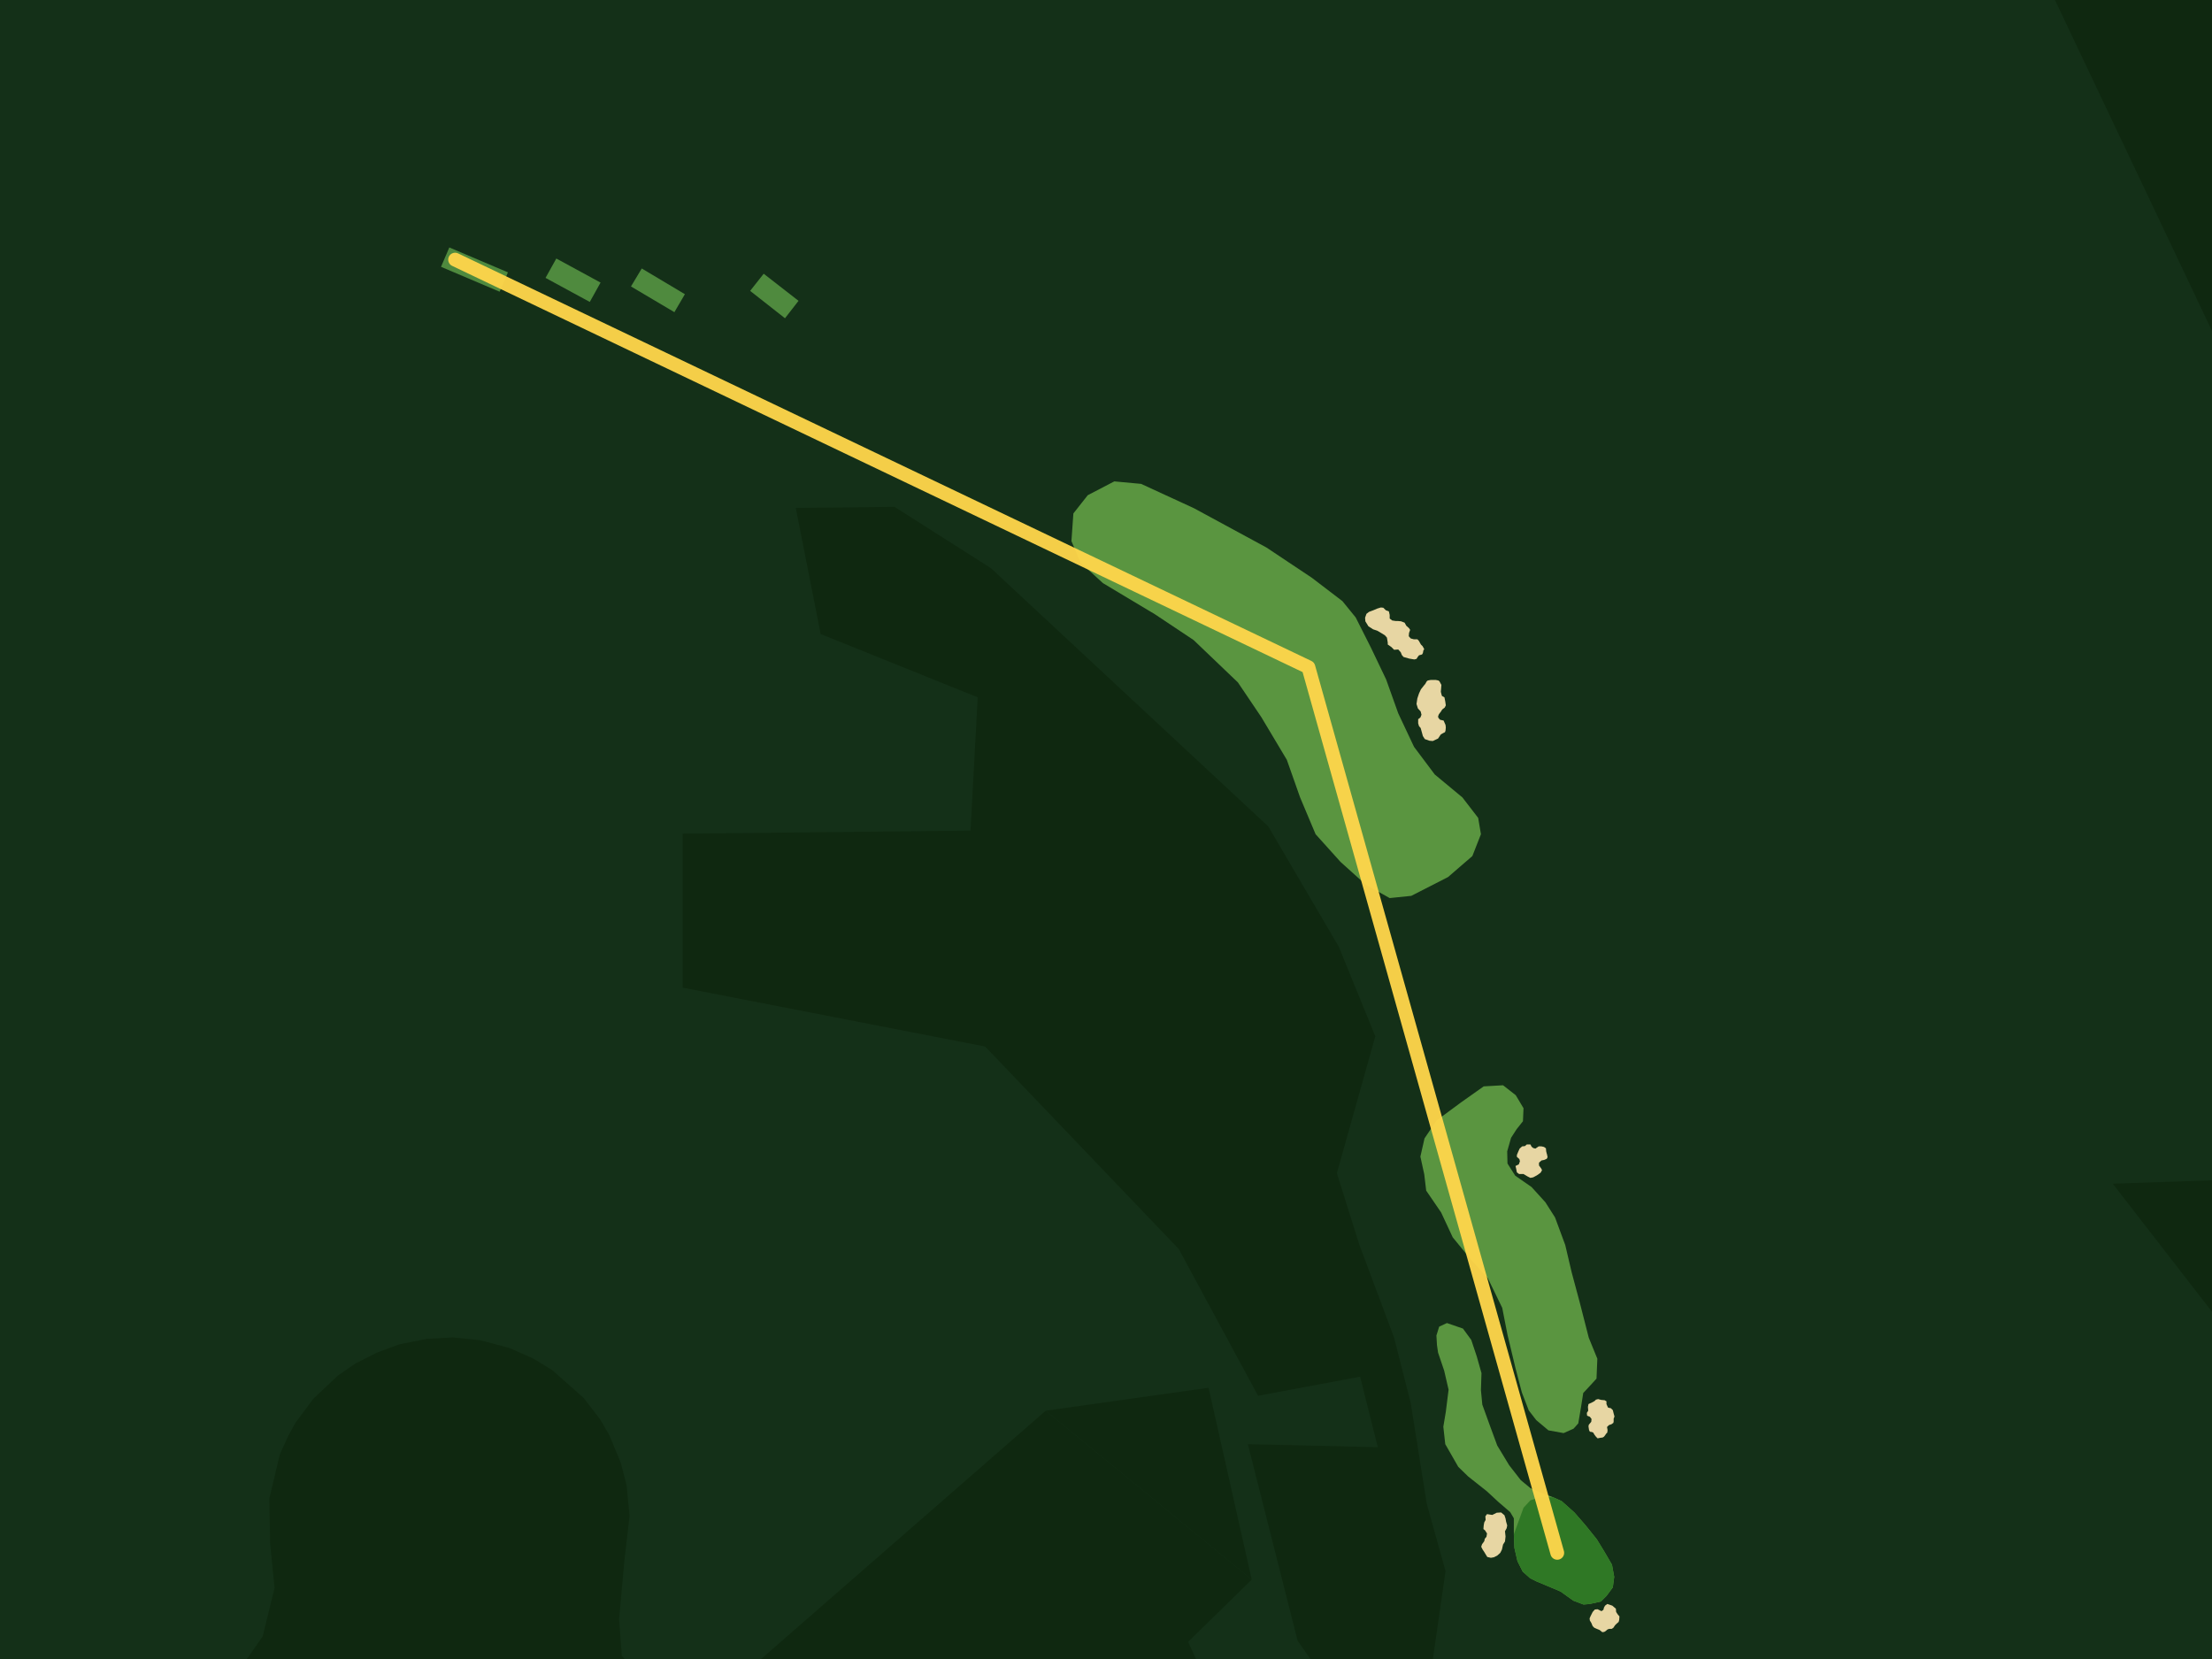
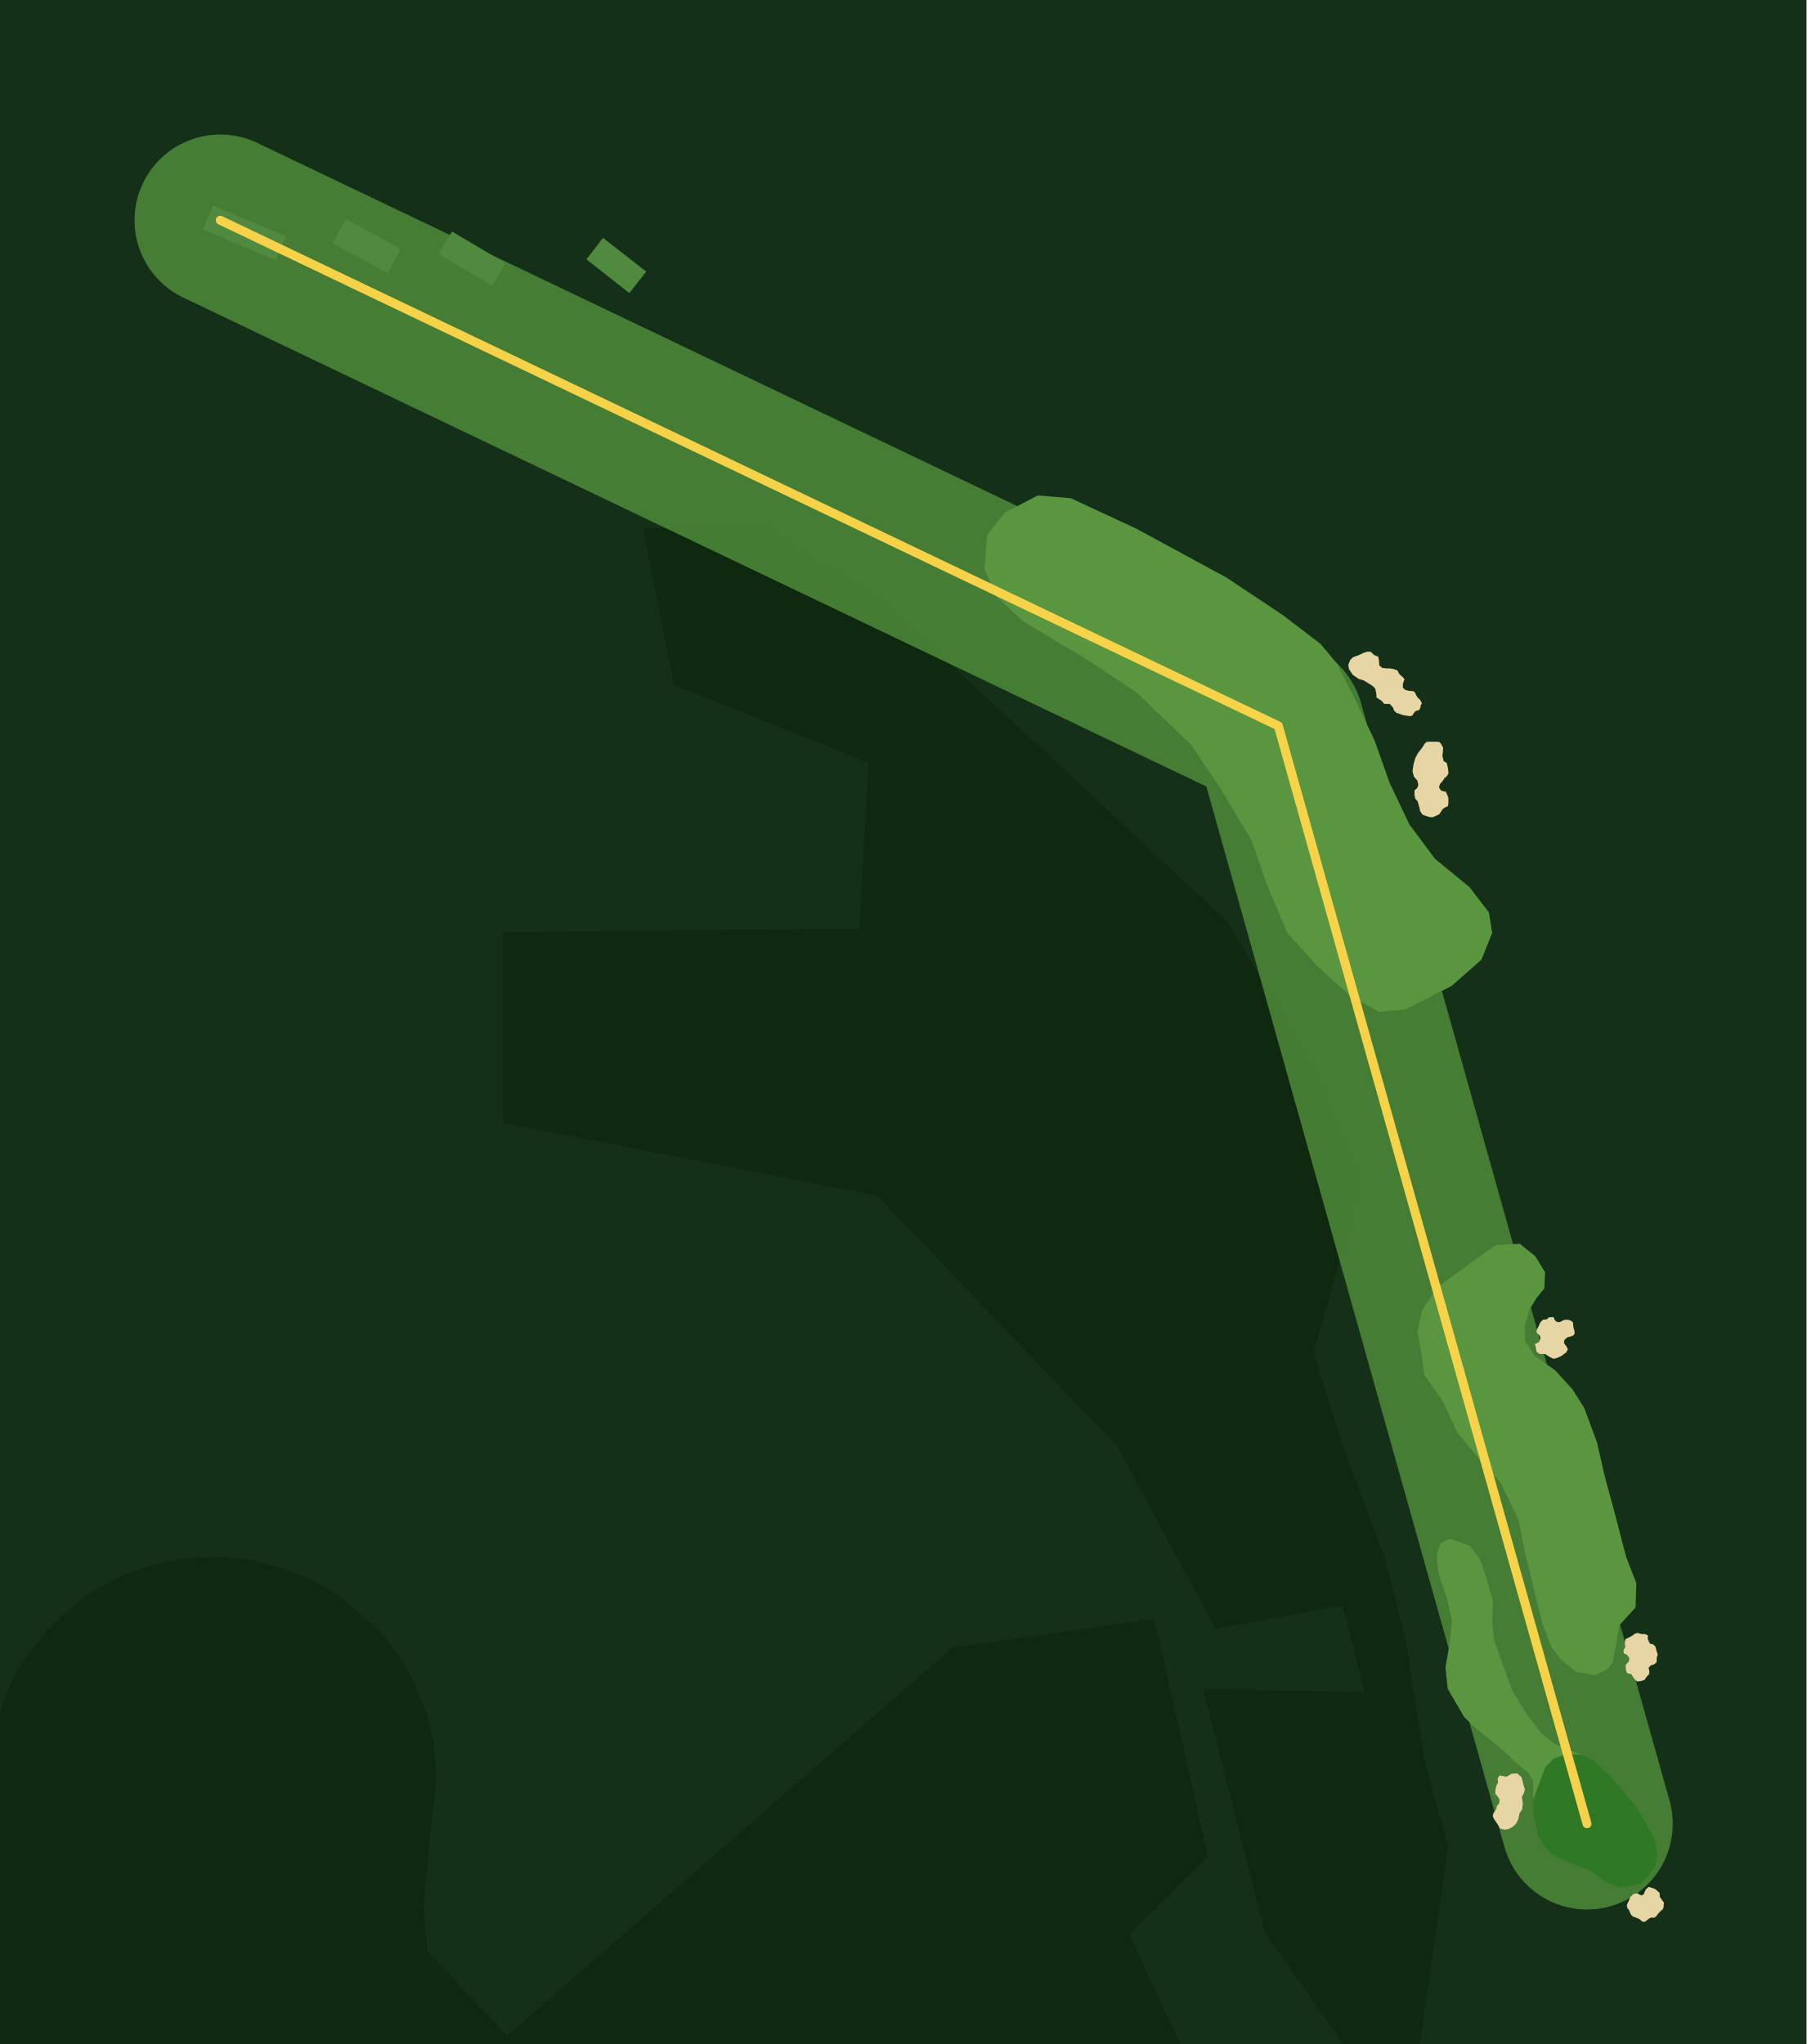
- <svg xmlns="http://www.w3.org/2000/svg" viewBox="0 0 800 600" preserveAspectRatio="xMidYMid slice">
+ <svg xmlns="http://www.w3.org/2000/svg" viewBox="0 0 707 800" preserveAspectRatio="xMidYMid meet">
  <rect width="100%" height="100%" fill="#143018" />
-   <path d="M378.2,510.2 L437.1,501.9 L452.7,571.3 L378.2,510.2 Z" fill="#0f2810" stroke="none" />
-   <path d="M764.1,428.1 L886.9,423.9 L942.3,353.6 L935.1,242.1 L853.1,231.6 L704.1,-82.4 L634.1,-192.8 L667.0,-241.6 L802.4,-96.3 L871.1,-66.3 L921.2,-39.3 L921.7,-16.2 L925.0,1.1 L930.1,18.1 L956.7,64.6 L976.5,109.3 L1089.6,126.0 L1104.5,169.7 L1123.3,165.9 L1197.2,139.7 L1225.7,164.1 L1040.6,219.0 L1064.1,254.3 L1101.0,540.4 L1006.5,539.4 L950.0,668.0 L764.1,428.1 Z" fill="#0f2810" stroke="none" />
-   <path d="M-527.6,1024.8 L-337.6,942.0 L-171.0,863.4 L-87.1,813.5 L-75.5,790.2 L-90.1,749.1 L-99.4,723.1 L-91.0,698.8 L-88.3,679.1 L-82.9,666.9 L-67.0,649.0 L-38.5,637.6 L-5.5,643.0 L103.9,657.5 L194.1,645.8 L225.7,654.9 L259.1,664.4 L285.7,660.9 L308.1,657.9 L329.1,667.2 L346.6,675.0 L361.8,690.7 L378.2,699.9 L399.2,705.1 L412.8,708.2 L424.8,706.2 L438.2,699.5 L445.1,693.1 L452.3,681.9 L455.8,669.3 L455.7,657.7 L452.5,646.2 L447.8,633.1 L429.7,593.8 L452.7,571.3 L378.2,510.2 L248.2,623.6 L224.9,598.9 L223.9,585.7 L225.8,564.6 L227.7,548.2 L226.6,537.1 L224.5,529.0 L220.4,519.1 L217.1,513.4 L211.1,505.6 L199.7,495.5 L192.8,491.3 L184.2,487.5 L173.6,484.7 L163.8,483.7 L154.5,484.2 L144.4,486.2 L136.3,489.2 L128.6,493.1 L122.2,497.5 L113.3,505.9 L106.9,514.5 L104.3,519.2 L101.2,526.0 L97.4,542.0 L97.7,558.2 L99.3,574.3 L95.0,591.8 L87.5,602.6 L70.9,608.7 L37.0,610.8 L-16.0,610.8 L-83.3,522.3 L-204.5,602.1 L-315.9,668.4 L-311.9,690.7 L-324.9,750.9 L-289.8,877.2 L-383.2,918.6 L-597.6,1003.5 L-650.7,1050.2 L-654.9,1086.3 L-571.1,1040.7 L-527.6,1024.8 Z" fill="#0f2810" stroke="none" />
-   <path d="M287.8,183.7 L323.5,183.3 L358.4,205.5 L458.7,298.9 L484.2,342.4 L497.4,374.8 L483.5,424.3 L491.6,450.1 L504.2,483.8 L510.2,507.4 L516.0,543.8 L522.8,568.2 L510.7,652.3 L469.3,593.4 L451.3,522.3 L498.3,523.4 L491.9,497.9 L455.0,504.8 L426.3,451.7 L356.3,378.5 L246.9,357.2 L246.9,301.5 L351.0,300.4 L353.6,252.2 L296.8,229.3 L287.8,183.7 Z" fill="#0f2810" stroke="none" />
-   <path d="M387.5,195.7 L388.2,185.7 L393.4,179.1 L403.0,174.1 L412.7,175.0 L431.8,183.8 L458.0,198.0 L474.5,209.0 L485.5,217.4 L490.3,223.3 L495.8,234.2 L501.3,245.7 L505.7,258.0 L511.4,270.1 L518.9,280.1 L528.9,288.4 L534.6,295.8 L535.6,301.7 L532.5,309.6 L523.7,317.2 L510.4,324.0 L502.6,324.8 L494.0,320.0 L484.8,311.7 L475.8,301.7 L470.2,288.4 L465.4,274.8 L456.2,259.4 L447.7,246.8 L431.7,231.5 L417.6,222.1 L398.9,210.9 L390.8,203.5 L387.5,195.7 Z" fill="#5a9540" stroke="none" />
-   <path d="M565.5,518.3 L569.1,516.7 L570.8,514.8 L571.8,508.9 L572.6,503.8 L575.3,500.9 L577.4,498.6 L577.7,491.4 L574.6,483.8 L571.3,470.9 L568.4,460.1 L566.1,450.3 L562.4,440.3 L558.9,434.8 L553.9,429.3 L548.0,425.2 L545.2,420.8 L545.1,416.4 L546.5,411.5 L548.5,408.4 L550.8,405.5 L551.0,400.8 L548.2,396.1 L543.6,392.5 L536.6,392.9 L528.4,398.7 L519.6,405.2 L515.2,411.7 L513.7,418.3 L515.1,424.7 L515.8,430.6 L521.2,438.5 L525.4,447.5 L531.7,455.2 L538.1,462.3 L543.3,473.0 L545.2,482.7 L548.1,494.8 L550.4,503.6 L552.9,510.1 L555.6,513.6 L560.0,517.3 L565.5,518.3 Z" fill="#5a9540" stroke="none" />
-   <path d="M522.9,510.6 L523.9,502.6 L522.3,495.7 L520.1,489.2 L519.7,486.5 L519.5,483.0 L520.5,479.8 L523.3,478.5 L529.1,480.5 L532.1,484.6 L534.1,490.6 L535.8,496.6 L535.6,502.8 L536.1,508.0 L538.7,515.2 L541.5,522.8 L545.8,529.9 L550.0,535.3 L553.5,538.2 L556.1,539.4 L561.7,541.5 L564.8,542.9 L569.4,547.0 L573.4,551.6 L577.5,556.7 L580.2,561.1 L583.0,565.9 L583.8,570.3 L583.3,574.1 L581.0,577.2 L579.0,579.2 L575.0,580.1 L572.7,580.3 L569.0,578.9 L564.4,575.6 L559.9,573.7 L555.6,571.9 L553.4,570.8 L550.7,568.4 L548.8,564.6 L547.7,559.8 L547.5,554.9 L547.5,549.1 L546.2,546.9 L541.8,543.1 L537.7,539.3 L531.0,534.0 L527.4,530.5 L522.7,522.3 L522.0,516.0 L522.9,510.6 Z" fill="#5a9540" stroke="none" />
-   <path d="M514.6,266.2 L514.3,265.1 L513.8,263.3 L513.2,262.6 L512.9,261.6 L512.9,260.1 L513.7,259.5 L514.1,258.5 L513.8,257.3 L512.8,256.2 L512.3,254.6 L512.6,252.6 L513.2,250.8 L513.9,249.3 L515.0,247.9 L515.5,247.3 L516.0,246.4 L516.4,246.1 L517.5,245.9 L519.2,245.9 L520.2,246.1 L520.6,246.4 L521.3,247.7 L521.2,249.0 L521.1,250.2 L521.3,251.0 L521.5,251.7 L522.4,252.2 L522.7,253.7 L522.9,255.1 L522.5,255.9 L521.6,256.6 L521.1,257.4 L520.4,258.3 L520.1,259.1 L520.2,259.6 L520.8,260.3 L522.1,260.6 L522.8,262.2 L522.9,263.1 L522.8,264.2 L522.6,264.8 L522.0,265.1 L521.1,265.6 L520.1,267.1 L518.2,268.0 L517.0,267.9 L515.3,267.3 L514.6,266.2 Z" fill="#e7d6a3" stroke="none" />
-   <path d="M496.6,227.6 L494.9,226.5 L493.8,224.7 L493.7,223.4 L494.2,222.0 L495.1,221.3 L496.7,220.7 L498.1,220.1 L499.4,219.7 L500.3,219.8 L501.2,220.7 L502.3,221.1 L502.6,222.4 L502.6,223.7 L503.5,224.4 L504.8,224.6 L505.6,224.6 L506.7,224.7 L508.0,225.2 L508.6,226.3 L509.6,227.2 L510.0,227.8 L509.6,228.9 L509.5,230.1 L510.2,230.9 L511.3,231.2 L512.6,231.2 L513.1,231.7 L513.5,232.4 L513.9,233.1 L514.5,233.7 L515.1,234.8 L514.8,235.2 L514.6,236.2 L514.3,236.7 L513.2,237.0 L512.8,237.5 L512.3,238.3 L511.5,238.5 L509.7,238.2 L507.6,237.6 L507.0,236.9 L506.6,235.9 L505.7,234.9 L504.2,235.0 L503.2,234.0 L501.9,233.1 L501.9,232.4 L501.6,230.6 L500.9,229.8 L499.8,229.1 L498.1,228.1 L496.6,227.6 Z" fill="#e7d6a3" stroke="none" />
-   <path d="M549.3,421.1 L549.7,420.0 L549.5,419.2 L548.6,418.4 L548.6,417.7 L549.1,416.5 L549.6,415.4 L550.5,414.6 L551.5,414.5 L552.2,413.9 L553.5,413.9 L553.9,414.7 L554.5,415.2 L555.3,415.4 L556.5,414.6 L557.5,414.6 L558.4,414.8 L559.1,415.3 L559.2,416.4 L559.4,417.2 L559.5,417.5 L559.7,418.5 L559.4,419.1 L558.5,419.5 L557.5,419.7 L556.6,420.5 L556.6,421.5 L557.4,422.6 L557.7,423.2 L557.2,424.1 L556.4,424.7 L555.8,425.1 L554.5,425.8 L553.5,426.0 L552.5,425.5 L551.0,424.6 L549.4,424.6 L548.6,424.0 L548.3,422.5 L548.1,421.7 L549.3,421.1 Z" fill="#e7d6a3" stroke="none" />
-   <path d="M574.6,515.3 L575.5,514.2 L575.6,513.2 L575.0,512.4 L574.0,512.0 L573.9,511.0 L574.4,510.2 L574.3,508.8 L574.5,507.8 L575.8,507.2 L576.7,506.7 L577.2,506.2 L578.0,506.0 L579.1,506.3 L580.3,506.4 L581.0,506.8 L581.0,507.8 L581.3,508.5 L581.6,509.1 L582.6,509.3 L583.3,510.0 L583.6,511.2 L583.9,512.3 L583.6,513.1 L583.6,514.1 L583.5,514.6 L582.8,515.1 L581.9,515.4 L581.2,516.1 L581.4,517.2 L581.3,518.1 L580.9,518.5 L580.5,519.1 L580.1,519.6 L579.6,519.9 L578.8,520.0 L577.8,520.2 L577.2,519.6 L576.6,518.8 L576.2,518.1 L575.7,517.9 L575.0,517.8 L574.7,517.2 L574.5,515.9 L574.6,515.3 Z" fill="#e7d6a3" stroke="none" />
-   <path d="M540.3,563.2 L541.5,562.6 L542.6,561.6 L543.2,560.4 L543.6,558.6 L544.3,557.5 L544.5,555.7 L544.3,553.8 L544.9,552.7 L545.1,551.7 L544.7,550.3 L544.5,549.2 L544.1,548.0 L542.9,547.0 L541.3,547.1 L539.7,547.9 L537.8,547.6 L537.2,548.4 L537.3,549.7 L536.8,550.6 L536.6,551.7 L536.5,553.0 L537.1,553.5 L537.8,554.6 L537.6,555.8 L537.0,556.5 L536.8,557.4 L536.0,558.5 L535.7,559.4 L536.2,560.4 L536.8,561.3 L537.4,562.3 L537.9,563.1 L539.2,563.4 L540.3,563.2 Z" fill="#e7d6a3" stroke="none" />
-   <path d="M576.6,588.7 L576.0,588.1 L575.5,586.9 L575.0,586.1 L574.9,585.3 L575.3,584.4 L576.0,583.0 L576.8,582.1 L577.8,582.0 L579.2,582.7 L579.9,582.2 L580.1,581.4 L580.5,580.7 L581.3,580.1 L583.1,580.7 L584.4,581.8 L584.5,583.0 L585.1,583.9 L585.7,584.6 L585.6,585.9 L585.4,586.6 L584.7,587.2 L584.1,587.8 L583.5,588.7 L582.9,589.1 L582.0,589.1 L581.4,589.3 L580.7,589.9 L580.2,590.2 L579.5,590.3 L578.5,589.5 L577.5,589.1 L576.6,588.7 Z" fill="#e7d6a3" stroke="none" />
-   <path d="M183.7,98.5 L162.5,89.5 L159.5,96.5 L180.7,105.5 L183.7,98.5 Z" fill="#4f8a3e" stroke="none" />
-   <path d="M197.3,100.5 L201.2,93.5 L217.2,102.2 L213.3,109.2 L197.3,100.5 Z" fill="#4f8a3e" stroke="none" />
-   <path d="M228.2,103.6 L232.1,97.1 L247.7,106.4 L243.9,112.9 L228.2,103.6 Z" fill="#4f8a3e" stroke="none" />
-   <path d="M271.3,105.2 L276.2,99.0 L288.8,108.8 L283.9,115.1 L271.3,105.2 Z" fill="#4f8a3e" stroke="none" />
-   <path d="M548.8,564.6 L547.7,559.8 L547.5,554.9 L549.4,549.7 L551.0,545.3 L553.5,542.6 L557.0,541.5 L561.7,541.5 L564.8,542.9 L569.4,547.0 L573.4,551.6 L577.5,556.7 L580.2,561.1 L583.0,565.9 L583.8,570.3 L583.3,574.1 L581.0,577.2 L579.0,579.2 L575.0,580.1 L572.7,580.3 L569.0,578.9 L564.4,575.6 L559.9,573.7 L555.6,571.9 L553.4,570.8 L550.7,568.4 L548.8,564.6 Z" fill="#2f7825" stroke="none" />
-   <path d="M164.6,93.9 L473.2,241.3 L563.2,561.6" fill="none" stroke="#ffd64a" stroke-width="5" stroke-linecap="round" stroke-linejoin="round" opacity="0.95" />
+   <path d="M372.8,644.8 L451.8,633.6 L472.7,726.7 L372.8,644.8 Z" fill="#0f2810" stroke="none" />
+   <path d="M890.6,534.6 L1055.3,528.9 L1129.6,434.7 L1119.9,285.1 L1009.9,271.1 L810.1,-150.2 L716.1,-298.3 L760.2,-363.8 L941.9,-168.9 L1034.0,-128.6 L1101.3,-92.4 L1101.9,-61.4 L1106.4,-38.1 L1113.2,-15.4 L1149.0,46.9 L1175.5,107.0 L1327.1,129.4 L1347.2,188.0 L1372.4,182.9 L1471.5,147.8 L1509.8,180.4 L1261.4,254.1 L1293.0,301.5 L1342.4,685.3 L1215.7,683.9 L1139.9,856.5 L890.6,534.6 Z" fill="#0f2810" stroke="none" />
+   <path d="M-842.3,1335.0 L-587.4,1224.0 L-363.9,1118.6 L-251.4,1051.7 L-235.8,1020.4 L-255.4,965.3 L-267.8,930.4 L-256.6,897.7 L-253.0,871.4 L-245.8,854.9 L-224.4,830.9 L-186.2,815.7 L-142.0,822.9 L4.9,842.4 L125.9,826.7 L168.3,838.8 L213.1,851.6 L248.7,846.9 L278.9,842.9 L306.9,855.4 L330.4,865.9 L350.9,886.9 L372.8,899.2 L401.1,906.1 L419.3,910.3 L435.4,907.7 L453.4,898.6 L462.6,890.1 L472.3,875.1 L477.0,858.2 L476.9,842.7 L472.5,827.2 L466.2,809.6 L442.0,757.0 L472.7,726.7 L372.8,644.8 L198.5,796.8 L167.2,763.7 L165.8,746.0 L168.4,717.8 L170.9,695.8 L169.5,680.8 L166.7,669.9 L161.2,656.7 L156.7,649.1 L148.7,638.5 L133.4,625.0 L124.2,619.4 L112.6,614.3 L98.4,610.6 L85.2,609.3 L72.7,609.9 L59.2,612.6 L48.3,616.5 L38.0,621.8 L29.4,627.8 L17.5,638.9 L8.9,650.6 L5.3,656.8 L1.3,665.9 L-3.9,687.4 L-3.5,709.1 L-1.4,730.7 L-7.1,754.2 L-17.2,768.7 L-39.4,776.9 L-84.9,779.7 L-156.0,779.7 L-246.3,660.9 L-408.9,768.1 L-558.3,857.0 L-552.9,886.9 L-570.3,967.7 L-523.4,1137.1 L-648.7,1192.7 L-936.3,1306.6 L-1007.5,1369.2 L-1013.2,1417.6 L-900.7,1356.4 L-842.3,1335.0 Z" fill="#0f2810" stroke="none" />
+   <path d="M251.6,206.8 L299.4,206.3 L346.3,236.0 L480.8,361.2 L515.0,419.6 L532.8,463.1 L514.1,529.5 L524.9,564.1 L541.8,609.3 L549.9,641.0 L557.7,689.8 L566.8,722.6 L550.6,835.4 L495.0,756.3 L470.8,660.9 L534.0,662.4 L525.4,628.3 L475.8,637.5 L437.4,566.3 L343.4,468.0 L196.8,439.5 L196.8,364.8 L336.3,363.4 L339.9,298.6 L263.7,268.0 L251.6,206.8 Z" fill="#0f2810" stroke="none" />
+   <path d="M86.2,86.2 L500.3,284.1 L621.1,713.8" fill="none" stroke="#4e8b39" stroke-width="67.1" stroke-linecap="round" stroke-linejoin="round" opacity="0.85" />
+   <path d="M192.6,900.7 L200.9,895.6 L210.8,890.1 L219.3,885.9 L227.8,884.9 L235.8,886.6 L244.2,891.9 L249.2,896.6 L260.4,901.5 L277.0,902.0 L297.6,900.8 L304.8,900.7 L313.4,901.0 L317.7,902.5 L322.5,905.5 L326.3,909.4 L329.6,915.6 L330.4,927.1 L328.0,933.7 L325.8,937.1 L321.7,941.0 L316.1,944.0 L305.5,947.7 L297.9,949.9 L278.2,950.9 L245.0,950.1 L218.5,949.7 L160.5,951.5 L126.1,944.6 L89.2,928.2 L65.4,917.7 L48.5,910.8 L39.3,906.6 L27.4,903.0 L11.2,898.1 L-8.4,894.6 L-30.4,891.5 L-44.0,891.7 L-57.3,895.0 L-79.0,899.5 L-91.6,896.5 L-109.0,890.3 L-117.7,883.6 L-125.4,873.7 L-131.7,869.9 L-138.2,868.1 L-143.5,869.5 L-147.3,872.5 L-149.2,875.0 L-152.1,880.6 L-155.7,884.2 L-159.9,886.1 L-165.2,886.9 L-172.3,885.3 L-176.2,885.7 L-179.8,886.6 L-184.4,886.9 L-188.0,886.3 L-190.6,884.1 L-192.9,882.2 L-194.4,879.2 L-194.9,874.3 L-195.6,869.4 L-196.1,865.4 L-198.2,860.6 L-199.6,856.0 L-198.9,851.7 L-195.8,847.5 L-190.4,845.5 L-181.2,844.6 L-171.9,845.0 L-164.1,847.9 L-159.8,848.0 L-155.2,845.7 L-150.3,842.7 L-144.5,840.9 L-138.9,841.1 L-132.2,844.8 L-126.7,850.6 L-118.1,855.2 L-106.1,860.1 L-95.1,863.2 L-83.8,863.4 L-63.9,860.7 L-41.4,855.8 L-31.4,853.5 L-22.8,852.6 L-11.8,854.1 L4.5,859.8 L17.9,869.1 L31.5,874.9 L70.9,882.1 L92.3,886.3 L105.2,888.3 L120.7,891.8 L132.6,892.6 L144.8,894.3 L157.2,895.5 L165.2,897.7 L172.5,901.8 L178.4,904.9 L186.6,904.3 L192.6,900.7 Z" fill="#5a9540" stroke="none" />
+   <path d="M385.3,222.8 L386.3,209.4 L393.3,200.6 L406.2,193.9 L419.1,195.0 L444.7,206.9 L479.9,226.0 L502.0,240.7 L516.8,252.0 L523.3,259.8 L530.7,274.5 L538.0,289.9 L543.9,306.5 L551.6,322.7 L561.6,336.1 L575.1,347.2 L582.7,357.1 L584.0,365.1 L579.8,375.6 L568.1,385.9 L550.2,395.0 L539.8,396.1 L528.2,389.6 L515.8,378.4 L503.8,365.1 L496.2,347.2 L489.8,329.0 L477.5,308.3 L466.1,291.4 L444.6,270.9 L425.7,258.3 L400.6,243.3 L389.8,233.3 L385.3,222.8 Z" fill="#5a9540" stroke="none" />
+   <path d="M624.1,655.7 L628.9,653.5 L631.1,650.9 L632.6,643.0 L633.7,636.2 L637.2,632.3 L640.1,629.2 L640.4,619.6 L636.4,609.3 L631.9,592.0 L628.0,577.6 L625.0,564.5 L620.0,551.0 L615.3,543.6 L608.6,536.3 L600.6,530.7 L596.9,524.9 L596.7,519.0 L598.7,512.4 L601.3,508.1 L604.4,504.3 L604.7,498.0 L600.9,491.7 L594.8,486.8 L585.4,487.3 L574.3,495.2 L562.5,503.9 L556.6,512.7 L554.7,521.4 L556.4,530.1 L557.4,538.0 L564.7,548.5 L570.3,560.6 L578.8,571.0 L587.4,580.5 L594.3,594.8 L596.9,607.9 L600.8,624.0 L603.8,635.9 L607.2,644.7 L610.8,649.4 L616.7,654.3 L624.1,655.7 Z" fill="#5a9540" stroke="none" />
+   <path d="M567.0,645.2 L568.3,634.6 L566.2,625.3 L563.2,616.5 L562.6,612.9 L562.4,608.3 L563.8,604.0 L567.5,602.2 L575.3,605.0 L579.3,610.4 L582.0,618.4 L584.3,626.5 L584.0,634.8 L584.7,641.8 L588.1,651.4 L591.9,661.7 L597.7,671.2 L603.3,678.5 L608.0,682.3 L611.5,683.9 L618.9,686.7 L623.2,688.7 L629.4,694.1 L634.8,700.3 L640.3,707.1 L643.9,713.0 L647.6,719.5 L648.7,725.4 L648.0,730.4 L644.9,734.7 L642.2,737.3 L636.8,738.5 L633.8,738.8 L628.7,736.9 L622.6,732.5 L616.5,730.0 L610.8,727.6 L607.8,726.1 L604.2,722.8 L601.7,717.8 L600.2,711.3 L600.0,704.7 L600.0,697.0 L598.2,694.0 L592.3,688.9 L586.8,683.8 L577.8,676.6 L573.0,672.0 L566.6,661.0 L565.7,652.6 L567.0,645.2 Z" fill="#5a9540" stroke="none" />
+   <path d="M555.8,317.5 L555.5,316.0 L554.8,313.6 L553.9,312.6 L553.6,311.3 L553.6,309.3 L554.6,308.5 L555.1,307.2 L554.7,305.5 L553.4,304.0 L552.8,301.9 L553.2,299.2 L553.9,296.7 L554.9,294.8 L556.4,292.9 L557.0,292.0 L557.7,290.9 L558.3,290.4 L559.6,290.3 L562.0,290.3 L563.3,290.4 L563.8,290.9 L564.8,292.6 L564.7,294.3 L564.5,295.9 L564.8,297.0 L565.0,297.9 L566.2,298.6 L566.7,300.7 L566.9,302.6 L566.4,303.6 L565.3,304.6 L564.6,305.7 L563.6,306.8 L563.2,307.9 L563.4,308.6 L564.1,309.5 L565.9,309.9 L566.8,312.1 L566.9,313.2 L566.8,314.8 L566.6,315.6 L565.7,315.9 L564.6,316.7 L563.3,318.7 L560.6,319.9 L559.1,319.7 L556.8,318.9 L555.8,317.5 Z" fill="#e7d6a3" stroke="none" />
+   <path d="M531.7,265.7 L529.4,264.1 L527.9,261.8 L527.7,260.1 L528.5,258.2 L529.6,257.2 L531.8,256.4 L533.7,255.5 L535.4,255.0 L536.6,255.2 L537.8,256.4 L539.4,257.0 L539.7,258.6 L539.8,260.4 L540.9,261.4 L542.6,261.6 L543.7,261.6 L545.2,261.8 L546.9,262.4 L547.7,263.9 L549.1,265.1 L549.7,265.9 L549.1,267.4 L549.0,269.1 L549.9,270.0 L551.4,270.4 L553.1,270.5 L553.8,271.1 L554.3,272.2 L554.8,273.0 L555.7,273.8 L556.5,275.3 L556.1,275.9 L555.8,277.2 L555.4,277.9 L554.0,278.3 L553.4,279.0 L552.7,280.1 L551.7,280.3 L549.2,279.9 L546.5,279.0 L545.6,278.1 L545.1,276.8 L543.9,275.5 L541.8,275.5 L540.6,274.2 L538.7,273.0 L538.7,272.0 L538.3,269.7 L537.5,268.7 L536.0,267.7 L533.7,266.3 L531.7,265.7 Z" fill="#e7d6a3" stroke="none" />
+   <path d="M602.4,525.2 L602.9,523.8 L602.6,522.7 L601.4,521.6 L601.4,520.6 L602.2,519.0 L602.8,517.6 L603.9,516.5 L605.3,516.4 L606.2,515.6 L608.0,515.5 L608.5,516.7 L609.3,517.4 L610.4,517.5 L612.1,516.6 L613.4,516.5 L614.6,516.8 L615.6,517.5 L615.7,518.9 L615.9,520.0 L616.1,520.5 L616.3,521.7 L615.9,522.6 L614.7,523.1 L613.4,523.4 L612.2,524.5 L612.1,525.7 L613.2,527.2 L613.6,528.1 L613.0,529.3 L611.9,530.1 L611.1,530.7 L609.3,531.5 L608.0,531.8 L606.7,531.2 L604.6,529.9 L602.5,529.9 L601.4,529.1 L601.0,527.1 L600.7,526.1 L602.4,525.2 Z" fill="#e7d6a3" stroke="none" />
+   <path d="M636.3,651.6 L637.6,650.1 L637.6,648.8 L636.8,647.7 L635.5,647.1 L635.4,645.8 L636.1,644.7 L635.9,642.8 L636.2,641.5 L637.9,640.7 L639.1,640.0 L639.8,639.4 L640.9,639.1 L642.3,639.5 L644.0,639.6 L644.9,640.1 L644.9,641.5 L645.3,642.4 L645.7,643.3 L647.0,643.6 L647.9,644.5 L648.3,646.1 L648.8,647.6 L648.4,648.7 L648.4,649.9 L648.3,650.6 L647.4,651.4 L646.1,651.8 L645.2,652.7 L645.5,654.1 L645.4,655.3 L644.8,655.9 L644.2,656.6 L643.7,657.4 L643.1,657.7 L641.9,658.0 L640.7,658.1 L639.8,657.3 L639.1,656.3 L638.5,655.3 L637.8,655.1 L636.9,654.9 L636.5,654.2 L636.2,652.4 L636.3,651.6 Z" fill="#e7d6a3" stroke="none" />
+   <path d="M590.3,715.9 L591.9,715.1 L593.4,713.7 L594.2,712.1 L594.7,709.7 L595.7,708.2 L596.0,705.8 L595.6,703.3 L596.4,701.8 L596.8,700.4 L596.2,698.5 L595.9,697.1 L595.4,695.5 L593.8,694.1 L591.7,694.2 L589.5,695.4 L586.9,694.9 L586.1,696.1 L586.3,697.7 L585.6,698.9 L585.3,700.4 L585.2,702.1 L586.0,702.9 L586.9,704.3 L586.7,705.9 L585.8,706.9 L585.6,708.1 L584.5,709.6 L584.2,710.8 L584.8,712.1 L585.7,713.4 L586.5,714.6 L587.1,715.7 L588.9,716.1 L590.3,715.9 Z" fill="#e7d6a3" stroke="none" />
+   <path d="M639.0,750.1 L638.2,749.2 L637.6,747.7 L636.8,746.6 L636.7,745.5 L637.3,744.3 L638.1,742.4 L639.3,741.3 L640.7,741.0 L642.4,741.9 L643.4,741.3 L643.7,740.3 L644.3,739.3 L645.3,738.5 L647.7,739.3 L649.5,740.8 L649.6,742.4 L650.4,743.6 L651.2,744.6 L651.1,746.3 L650.8,747.2 L649.9,748.0 L649.1,748.8 L648.2,750.0 L647.4,750.6 L646.2,750.5 L645.4,750.9 L644.5,751.6 L643.9,752.1 L642.9,752.2 L641.6,751.1 L640.2,750.5 L639.0,750.1 Z" fill="#e7d6a3" stroke="none" />
+   <path d="M111.9,92.5 L83.4,80.4 L79.4,89.8 L107.9,101.9 L111.9,92.5 Z" fill="#4f8a3e" stroke="none" />
+   <path d="M130.2,95.2 L135.3,85.7 L156.8,97.4 L151.7,106.9 L130.2,95.2 Z" fill="#4f8a3e" stroke="none" />
+   <path d="M171.6,99.4 L176.9,90.6 L197.8,103.0 L192.6,111.8 L171.6,99.4 Z" fill="#4f8a3e" stroke="none" />
+   <path d="M229.5,101.5 L236.0,93.1 L252.9,106.3 L246.3,114.7 L229.5,101.5 Z" fill="#4f8a3e" stroke="none" />
+   <path d="M601.7,717.8 L600.2,711.3 L600.0,704.7 L602.5,697.7 L604.7,691.8 L608.0,688.3 L612.7,686.7 L618.9,686.7 L623.2,688.7 L629.4,694.1 L634.8,700.3 L640.3,707.1 L643.9,713.0 L647.6,719.5 L648.7,725.4 L648.0,730.4 L644.9,734.7 L642.2,737.3 L636.8,738.5 L633.8,738.8 L628.7,736.9 L622.6,732.5 L616.5,730.0 L610.8,727.6 L607.8,726.1 L604.2,722.8 L601.7,717.8 Z" fill="#2f7825" stroke="none" />
+   <path d="M86.2,86.2 L500.3,284.1 L621.1,713.8" fill="none" stroke="#ffd64a" stroke-width="3.5" stroke-linecap="round" stroke-linejoin="round" opacity="0.95" />
</svg>
